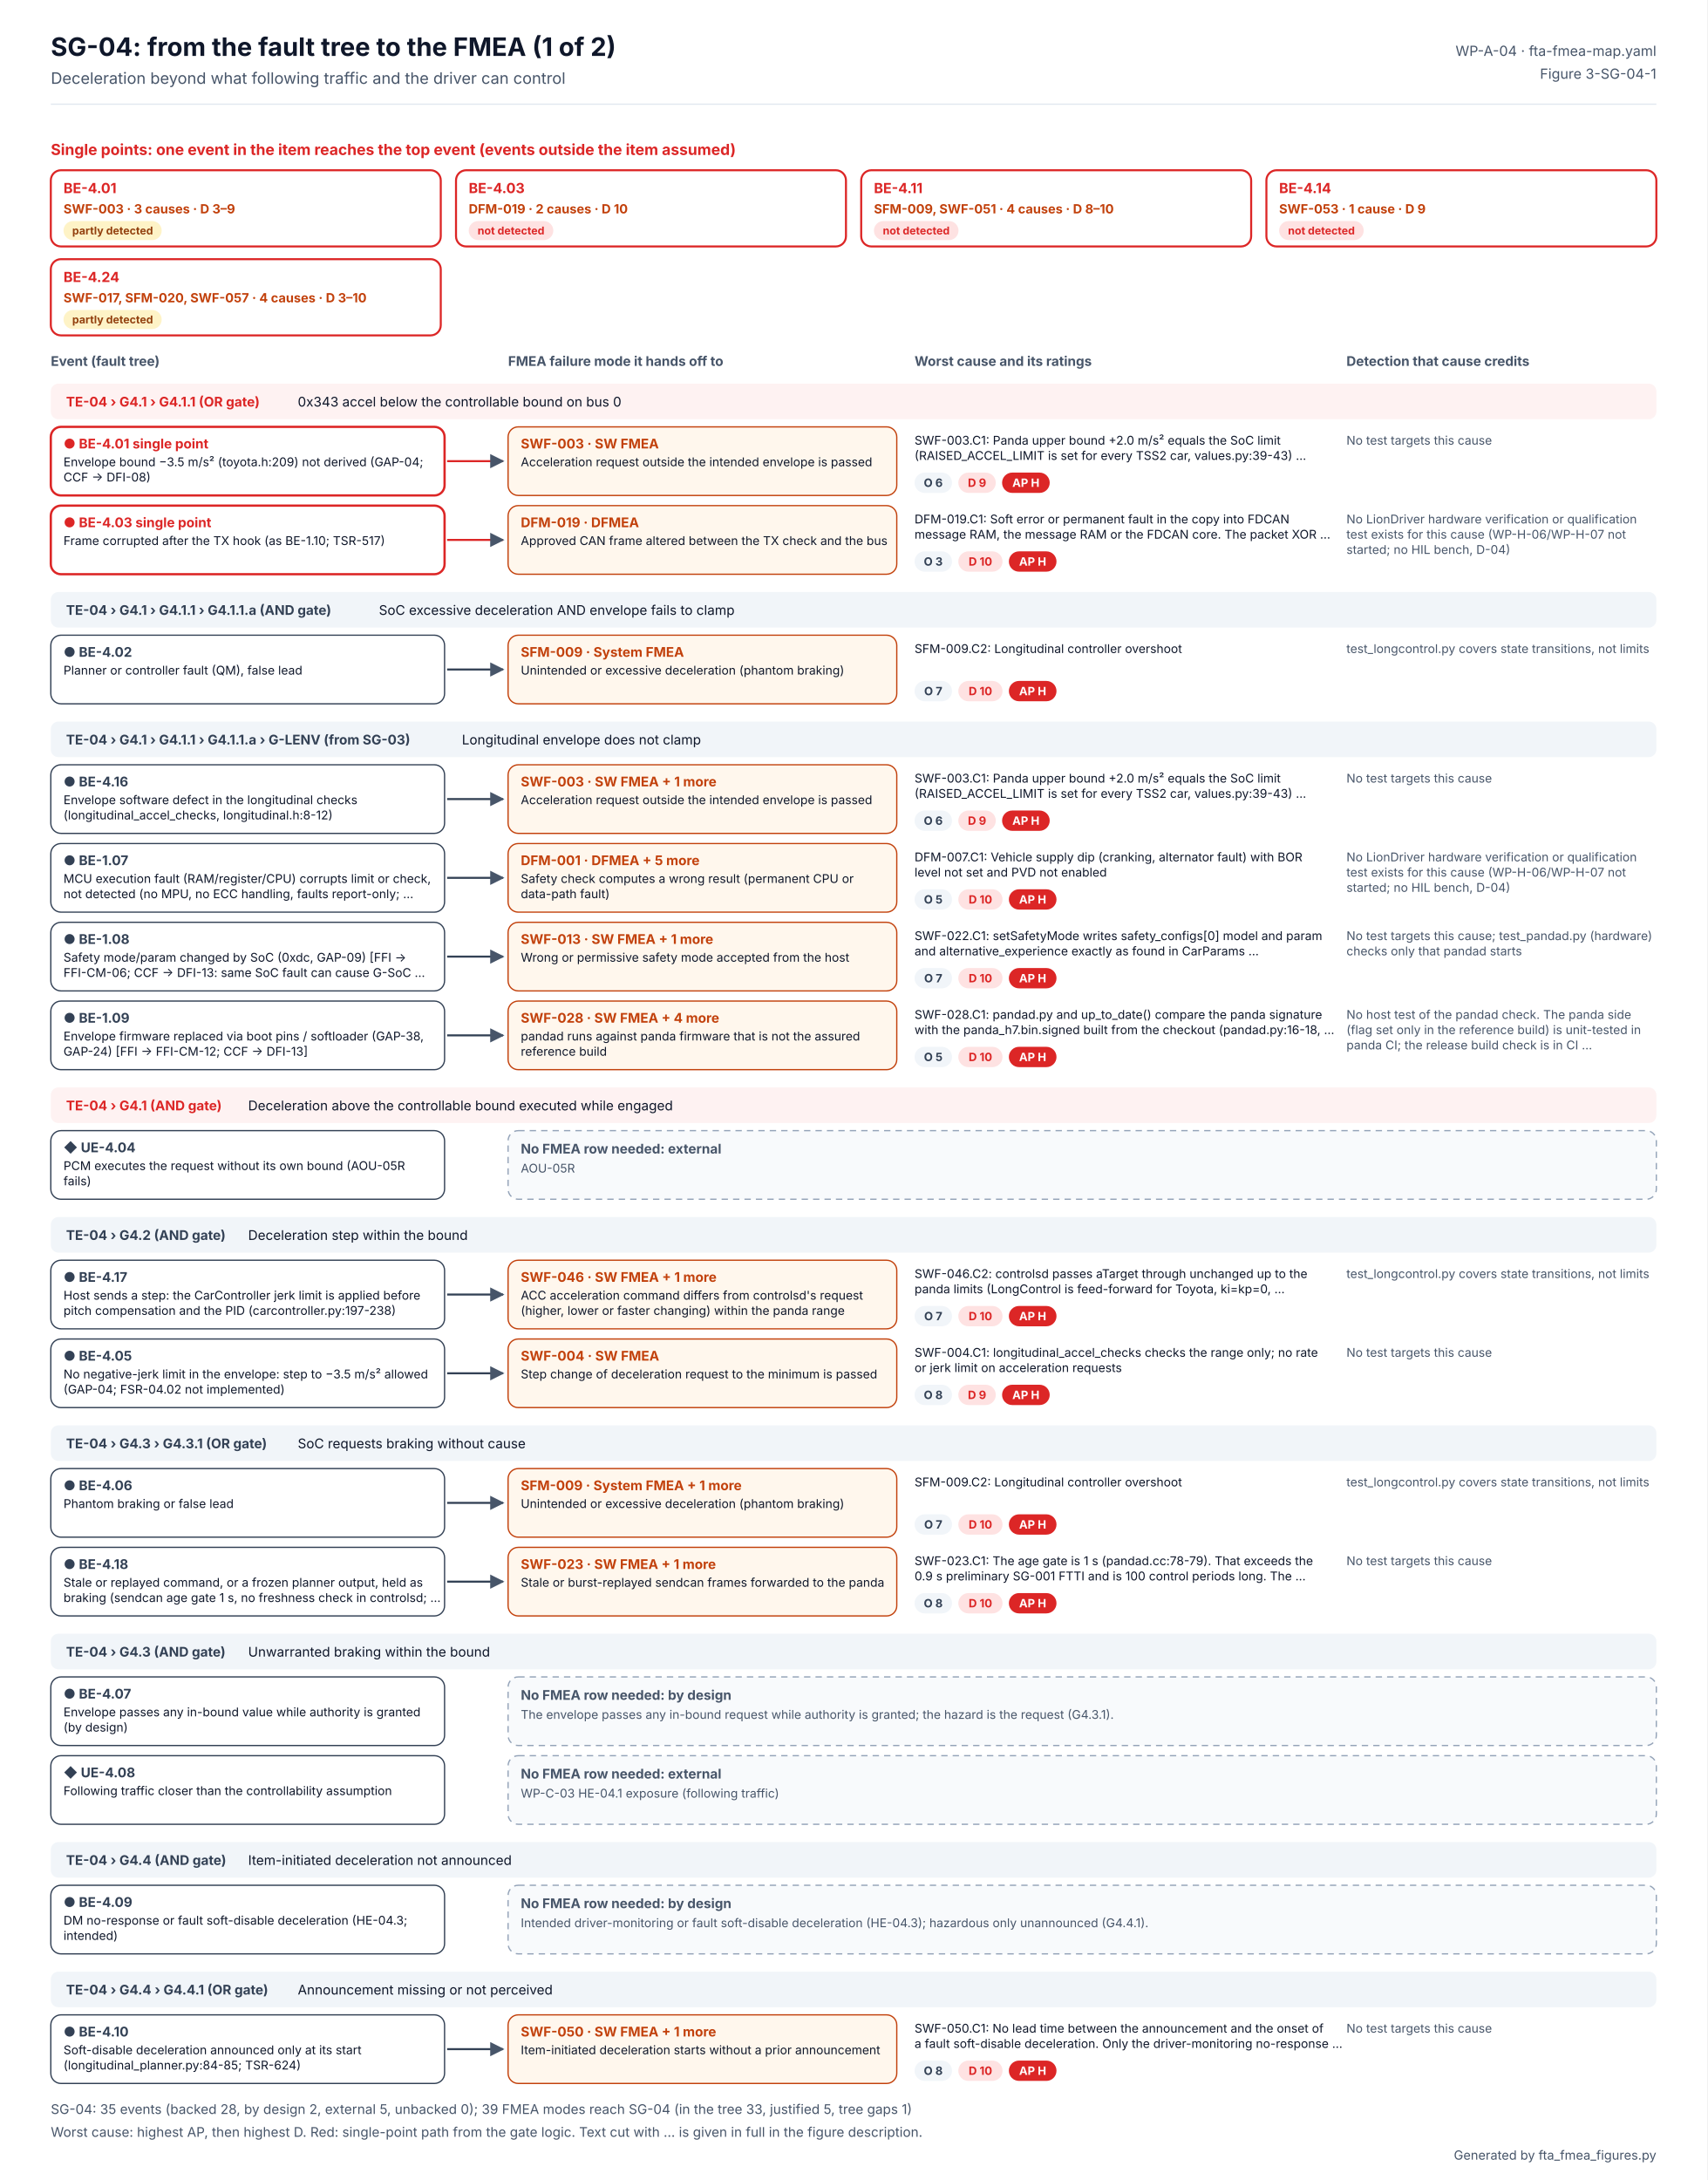
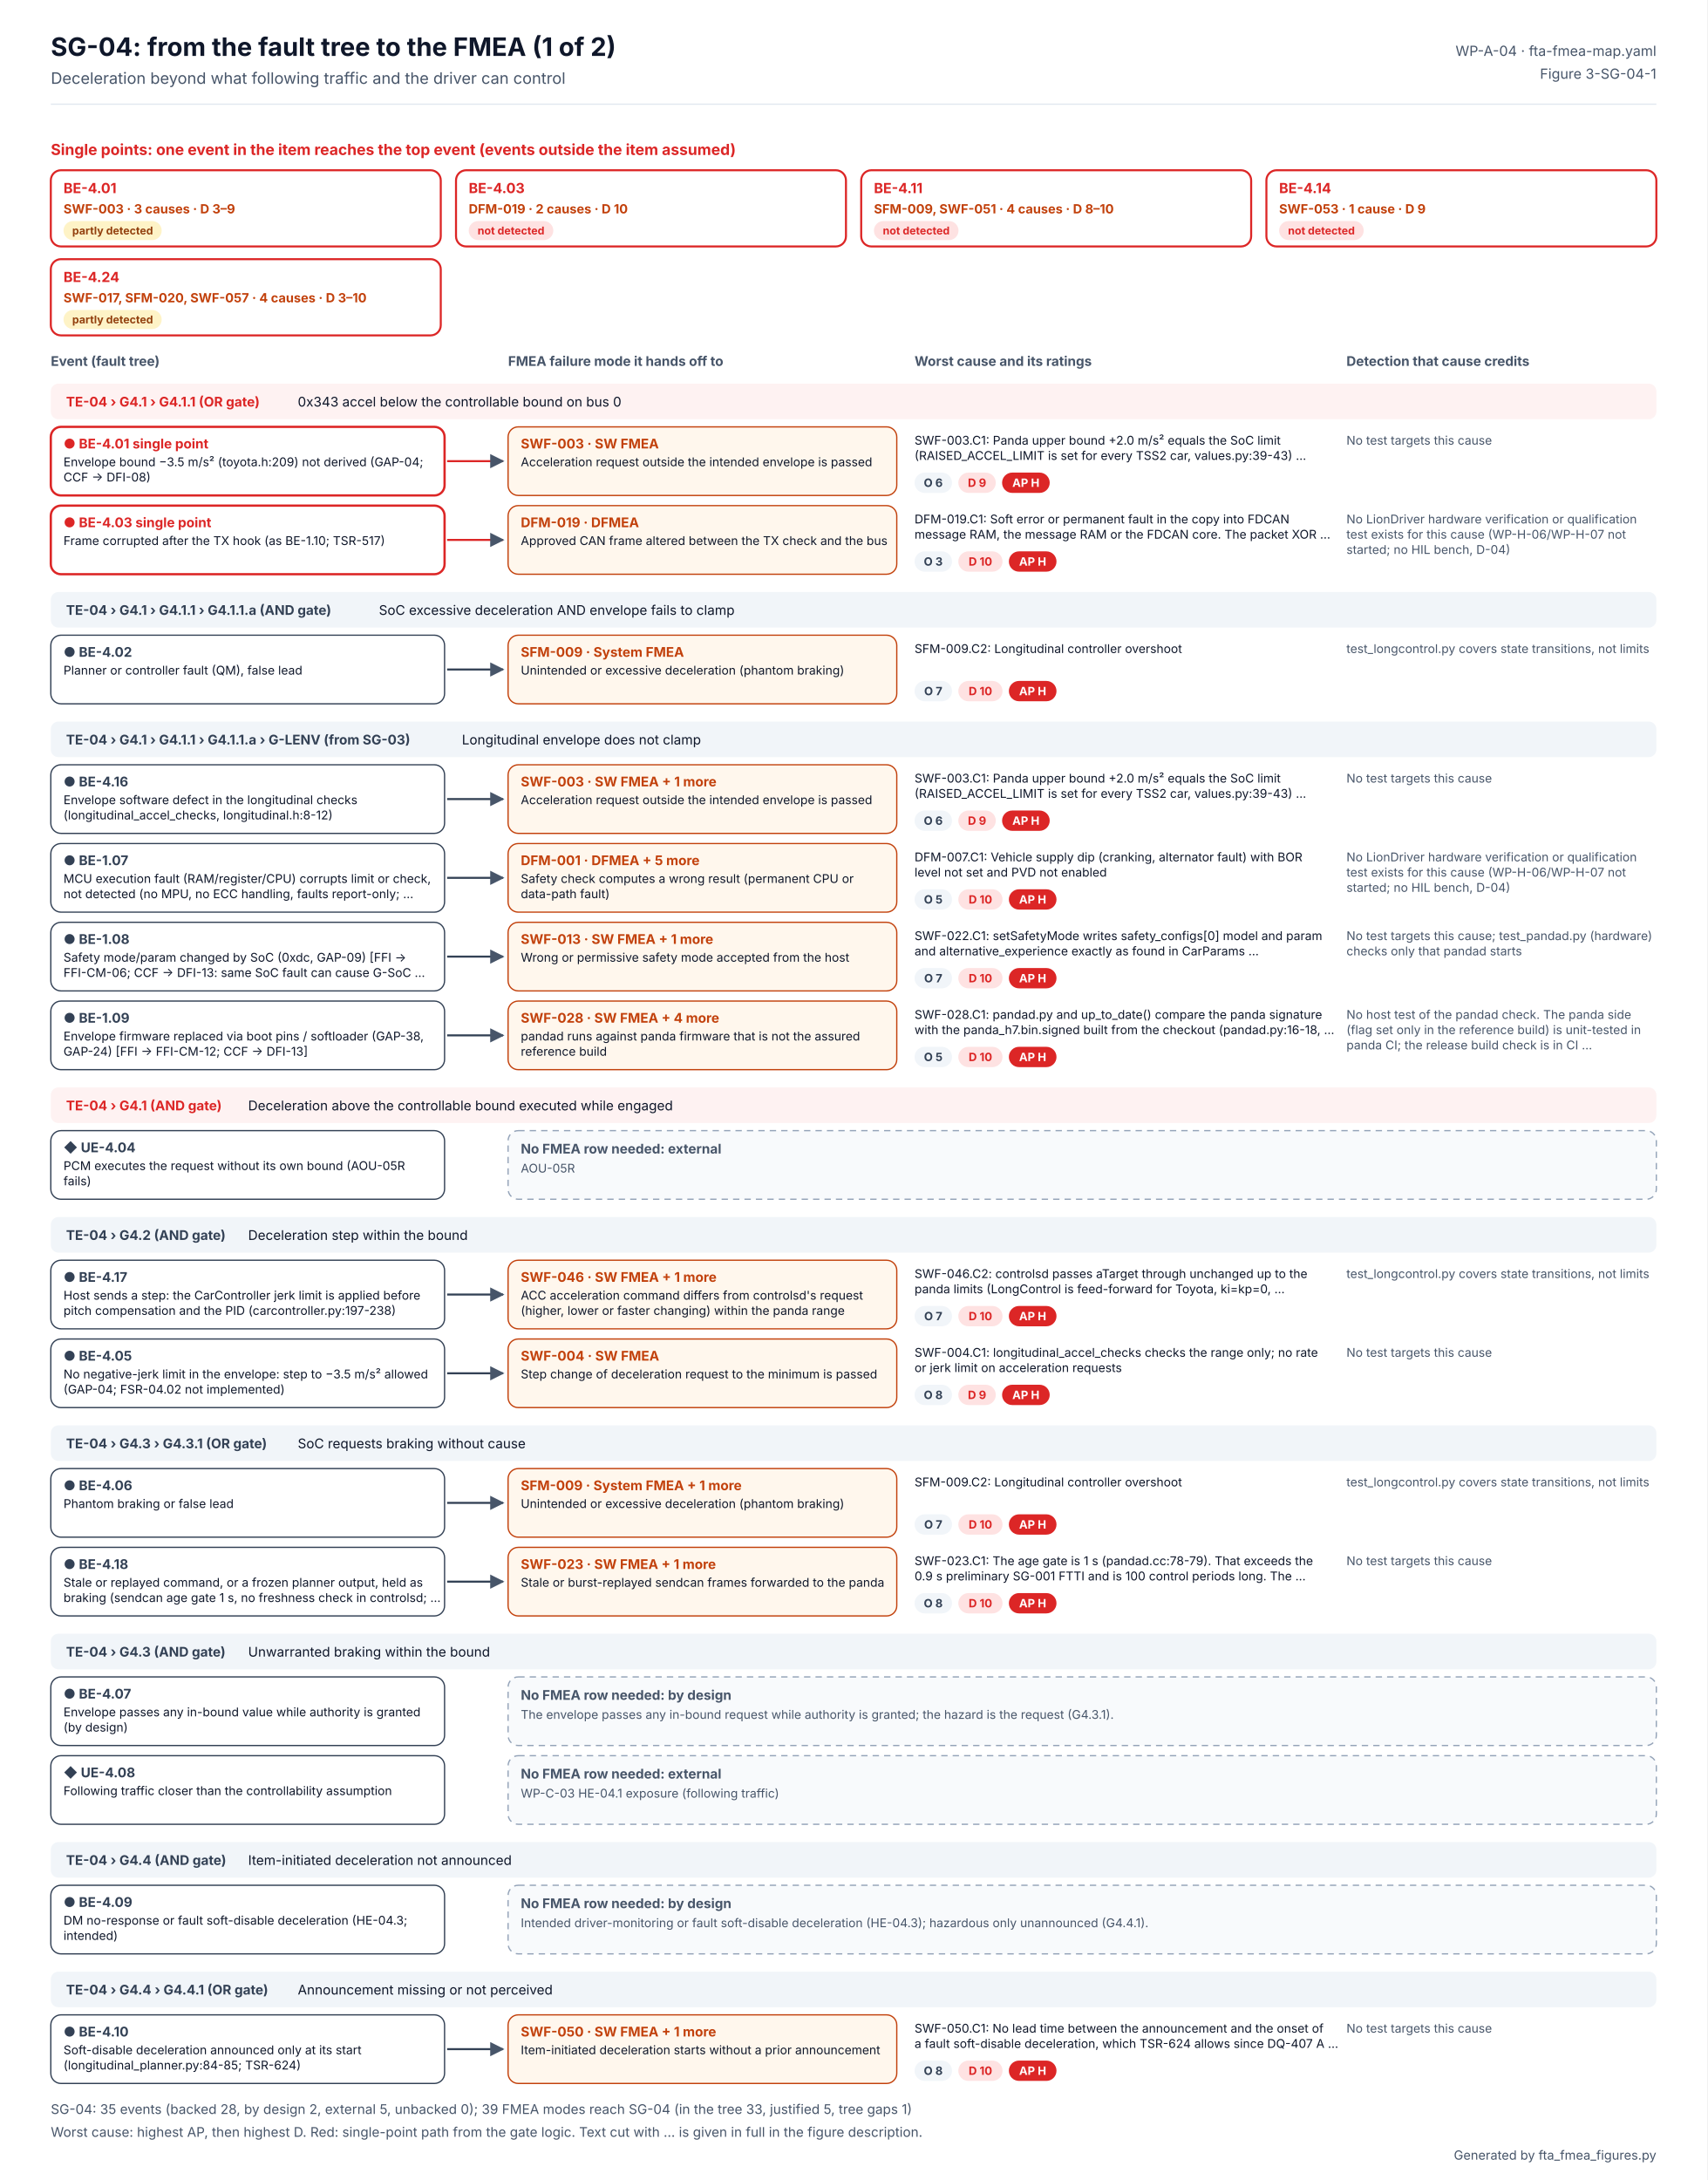
<svg xmlns="http://www.w3.org/2000/svg" width="1344" height="1716" viewBox="0 0 1344 1716" font-family="Inter, 'Segoe UI', Helvetica, Arial, sans-serif" role="img" aria-labelledby="t d">
  <defs>
    <marker id="ab" viewBox="0 0 10 10" refX="9" refY="5" markerWidth="7" markerHeight="7" orient="auto">
      <path d="M0 0L10 5L0 10z" fill="#2563EB" />
    </marker>
    <marker id="ao" viewBox="0 0 10 10" refX="9" refY="5" markerWidth="7" markerHeight="7" orient="auto">
      <path d="M0 0L10 5L0 10z" fill="#C2410C" />
    </marker>
    <marker id="ag" viewBox="0 0 10 10" refX="9" refY="5" markerWidth="7" markerHeight="7" orient="auto">
      <path d="M0 0L10 5L0 10z" fill="#475569" />
    </marker>
  </defs>
  <rect width="1344" height="1716" fill="#FFFFFF" />
  <text x="40" y="44" font-size="20" fill="#0F172A" font-weight="700">SG-04: from the fault tree to the FMEA (1 of 2)</text>
  <text x="40" y="66" font-size="12.5" fill="#475569">Deceleration beyond what following traffic and the driver can control</text>
  <text x="1304" y="44" font-size="11" fill="#475569" text-anchor="end">WP-A-04 · fta-fmea-map.yaml</text>
  <text x="1304" y="62" font-size="11" fill="#475569" text-anchor="end">Figure 3-SG-04-1</text>
  <line x1="40" y1="82" x2="1304" y2="82" stroke="#E2E8F0" />
  <text x="40" y="122" font-size="12" fill="#DC2626" font-weight="700">Single points: one event in the item reaches the top event (events outside the item assumed)</text>
  <rect x="40" y="134" width="307" height="60" rx="8" fill="#FFFFFF" stroke="#DC2626" stroke-width="1.6" />
  <text x="50" y="152" font-size="11" fill="#DC2626" font-weight="700">BE-4.01</text>
  <text x="50" y="168" font-size="10" fill="#C2410C" font-weight="700">SWF-003 · 3 causes · D 3–9</text>
  <rect x="50" y="174" width="77.3" height="15" rx="7.5" fill="#FEF3C7" />
  <text x="88.67" y="184.56" font-size="8.5" fill="#92400E" font-weight="700" text-anchor="middle">partly detected</text>
  <rect x="359" y="134" width="307" height="60" rx="8" fill="#FFFFFF" stroke="#DC2626" stroke-width="1.6" />
  <text x="369" y="152" font-size="11" fill="#DC2626" font-weight="700">BE-4.03</text>
  <text x="369" y="168" font-size="10" fill="#C2410C" font-weight="700">DFM-019 · 2 causes · D 10</text>
  <rect x="369" y="174" width="66.6" height="15" rx="7.5" fill="#FEE2E2" />
  <text x="402.309" y="184.56" font-size="8.5" fill="#DC2626" font-weight="700" text-anchor="middle">not detected</text>
  <rect x="678" y="134" width="307" height="60" rx="8" fill="#FFFFFF" stroke="#DC2626" stroke-width="1.6" />
  <text x="688" y="152" font-size="11" fill="#DC2626" font-weight="700">BE-4.11</text>
  <text x="688" y="168" font-size="10" fill="#C2410C" font-weight="700">SFM-009, SWF-051 · 4 causes · D 8–10</text>
  <rect x="688" y="174" width="66.6" height="15" rx="7.5" fill="#FEE2E2" />
  <text x="721.309" y="184.56" font-size="8.5" fill="#DC2626" font-weight="700" text-anchor="middle">not detected</text>
  <rect x="997" y="134" width="307" height="60" rx="8" fill="#FFFFFF" stroke="#DC2626" stroke-width="1.6" />
  <text x="1007" y="152" font-size="11" fill="#DC2626" font-weight="700">BE-4.14</text>
  <text x="1007" y="168" font-size="10" fill="#C2410C" font-weight="700">SWF-053 · 1 cause · D 9</text>
  <rect x="1007" y="174" width="66.6" height="15" rx="7.5" fill="#FEE2E2" />
  <text x="1040.31" y="184.56" font-size="8.5" fill="#DC2626" font-weight="700" text-anchor="middle">not detected</text>
  <rect x="40" y="204" width="307" height="60" rx="8" fill="#FFFFFF" stroke="#DC2626" stroke-width="1.6" />
  <text x="50" y="222" font-size="11" fill="#DC2626" font-weight="700">BE-4.24</text>
  <text x="50" y="238" font-size="10" fill="#C2410C" font-weight="700">SWF-017, SFM-020, SWF-057 · 4 causes · D 3–10</text>
  <rect x="50" y="244" width="77.3" height="15" rx="7.5" fill="#FEF3C7" />
  <text x="88.67" y="254.56" font-size="8.5" fill="#92400E" font-weight="700" text-anchor="middle">partly detected</text>
  <text x="40" y="288" font-size="10.5" fill="#475569" font-weight="700">Event (fault tree)</text>
  <text x="400" y="288" font-size="10.5" fill="#475569" font-weight="700">FMEA failure mode it hands off to</text>
  <text x="720" y="288" font-size="10.5" fill="#475569" font-weight="700">Worst cause and its ratings</text>
  <text x="1060" y="288" font-size="10.5" fill="#475569" font-weight="700">Detection that cause credits</text>
  <rect x="40" y="302" width="1264" height="28" rx="6" fill="#FEF2F2" />
  <text x="52" y="320" font-size="10.5" fill="#DC2626" font-weight="700">TE-04 › G4.1 › G4.1.1 (OR gate)</text>
  <text x="234.4" y="320" font-size="10.5" fill="#0F172A">0x343 accel below the controllable bound on bus 0</text>
  <rect x="40" y="336" width="310" height="54" rx="8" fill="#FFFFFF" stroke="#DC2626" stroke-width="1.8" />
  <text x="50" y="353" font-size="10.5" fill="#DC2626" font-weight="700">● BE-4.01  single point</text>
  <text x="50" y="367" font-size="9.5" fill="#0F172A">Envelope bound −3.5 m/s² (toyota.h:209) not derived (GAP-04;</text>
  <text x="50" y="379" font-size="9.5" fill="#0F172A">CCF → DFI-08)</text>
  <g>
    <animate attributeName="opacity" values="0.2;0.2;1;1" keyTimes="0;0.08;0.14;1" dur="6s" repeatCount="indefinite" />
    <path d="M352 363 H396" stroke="#DC2626" stroke-width="1.6" marker-end="url(#ag)" />
    <rect x="400" y="336" width="306" height="54" rx="8" fill="#FFF7ED" stroke="#C2410C" />
    <text x="410" y="353" font-size="10.5" fill="#C2410C" font-weight="700">SWF-003 · SW FMEA</text>
    <text x="410" y="367" font-size="9.5" fill="#0F172A">Acceleration request outside the intended envelope is passed</text>
    <text x="720" y="350" font-size="9.5" fill="#0F172A">SWF-003.C1: Panda upper bound +2.0 m/s² equals the SoC limit</text>
    <text x="720" y="362" font-size="9.5" fill="#0F172A">(RAISED_ACCEL_LIMIT is set for every TSS2 car, values.py:39-43) …</text>
    <rect x="720" y="372" width="29.5" height="16" rx="8" fill="#F1F5F9" />
    <text x="734.727" y="383.24" font-size="9" fill="#334155" font-weight="700" text-anchor="middle">O 6</text>
    <rect x="754.455" y="372" width="29.5" height="16" rx="8" fill="#FEE2E2" />
    <text x="769.182" y="383.24" font-size="9" fill="#DC2626" font-weight="700" text-anchor="middle">D 9</text>
    <rect x="788.91" y="372" width="37.5" height="16" rx="8" fill="#DC2626" />
    <text x="807.644" y="383.24" font-size="9" fill="#FFFFFF" font-weight="700" text-anchor="middle">AP H</text>
    <text x="1060" y="350" font-size="9.5" fill="#475569">No test targets this cause</text>
  </g>
  <rect x="40" y="398" width="310" height="54" rx="8" fill="#FFFFFF" stroke="#DC2626" stroke-width="1.8" />
  <text x="50" y="415" font-size="10.5" fill="#DC2626" font-weight="700">● BE-4.03  single point</text>
  <text x="50" y="429" font-size="9.5" fill="#0F172A">Frame corrupted after the TX hook (as BE-1.10; TSR-517)</text>
  <g>
    <animate attributeName="opacity" values="0.2;0.2;1;1" keyTimes="0;0.20;0.26;1" dur="6s" repeatCount="indefinite" />
    <path d="M352 425 H396" stroke="#DC2626" stroke-width="1.6" marker-end="url(#ag)" />
    <rect x="400" y="398" width="306" height="54" rx="8" fill="#FFF7ED" stroke="#C2410C" />
    <text x="410" y="415" font-size="10.5" fill="#C2410C" font-weight="700">DFM-019 · DFMEA</text>
    <text x="410" y="429" font-size="9.5" fill="#0F172A">Approved CAN frame altered between the TX check and the bus</text>
    <text x="720" y="412" font-size="9.5" fill="#0F172A">DFM-019.C1: Soft error or permanent fault in the copy into FDCAN</text>
    <text x="720" y="424" font-size="9.5" fill="#0F172A">message RAM, the message RAM or the FDCAN core. The packet XOR …</text>
    <rect x="720" y="434" width="29.5" height="16" rx="8" fill="#F1F5F9" />
    <text x="734.727" y="445.24" font-size="9" fill="#334155" font-weight="700" text-anchor="middle">O 3</text>
    <rect x="754.455" y="434" width="34.8" height="16" rx="8" fill="#FEE2E2" />
    <text x="771.853" y="445.24" font-size="9" fill="#DC2626" font-weight="700" text-anchor="middle">D 10</text>
    <rect x="794.252" y="434" width="37.5" height="16" rx="8" fill="#DC2626" />
    <text x="812.986" y="445.24" font-size="9" fill="#FFFFFF" font-weight="700" text-anchor="middle">AP H</text>
    <text x="1060" y="412" font-size="9.5" fill="#475569">No LionDriver hardware verification or qualification</text>
    <text x="1060" y="424" font-size="9.5" fill="#475569">test exists for this cause (WP-H-06/WP-H-07 not</text>
    <text x="1060" y="436" font-size="9.5" fill="#475569">started; no HIL bench, D-04)</text>
  </g>
  <rect x="40" y="466" width="1264" height="28" rx="6" fill="#F1F5F9" />
  <text x="52" y="484" font-size="10.5" fill="#334155" font-weight="700">TE-04 › G4.1 › G4.1.1 › G4.1.1.a (AND gate)</text>
  <text x="298.286" y="484" font-size="10.5" fill="#0F172A">SoC excessive deceleration AND envelope fails to clamp</text>
  <rect x="40" y="500" width="310" height="54" rx="8" fill="#FFFFFF" stroke="#334155" stroke-width="1" />
  <text x="50" y="517" font-size="10.5" fill="#334155" font-weight="700">● BE-4.02</text>
  <text x="50" y="531" font-size="9.5" fill="#0F172A">Planner or controller fault (QM), false lead</text>
  <g>
    <animate attributeName="opacity" values="0.2;0.2;1;1" keyTimes="0;0.32;0.38;1" dur="6s" repeatCount="indefinite" />
    <path d="M352 527 H396" stroke="#334155" stroke-width="1.6" marker-end="url(#ag)" />
    <rect x="400" y="500" width="306" height="54" rx="8" fill="#FFF7ED" stroke="#C2410C" />
    <text x="410" y="517" font-size="10.5" fill="#C2410C" font-weight="700">SFM-009 · System FMEA</text>
    <text x="410" y="531" font-size="9.5" fill="#0F172A">Unintended or excessive deceleration (phantom braking)</text>
    <text x="720" y="514" font-size="9.5" fill="#0F172A">SFM-009.C2: Longitudinal controller overshoot</text>
    <rect x="720" y="536" width="29.5" height="16" rx="8" fill="#F1F5F9" />
    <text x="734.727" y="547.24" font-size="9" fill="#334155" font-weight="700" text-anchor="middle">O 7</text>
    <rect x="754.455" y="536" width="34.8" height="16" rx="8" fill="#FEE2E2" />
    <text x="771.853" y="547.24" font-size="9" fill="#DC2626" font-weight="700" text-anchor="middle">D 10</text>
    <rect x="794.252" y="536" width="37.5" height="16" rx="8" fill="#DC2626" />
    <text x="812.986" y="547.24" font-size="9" fill="#FFFFFF" font-weight="700" text-anchor="middle">AP H</text>
    <text x="1060" y="514" font-size="9.5" fill="#475569">test_longcontrol.py covers state transitions, not limits</text>
  </g>
  <rect x="40" y="568" width="1264" height="28" rx="6" fill="#F1F5F9" />
  <text x="52" y="586" font-size="10.5" fill="#334155" font-weight="700">TE-04 › G4.1 › G4.1.1 › G4.1.1.a › G-LENV (from SG-03)</text>
  <text x="363.62" y="586" font-size="10.5" fill="#0F172A">Longitudinal envelope does not clamp</text>
  <rect x="40" y="602" width="310" height="54" rx="8" fill="#FFFFFF" stroke="#334155" stroke-width="1" />
  <text x="50" y="619" font-size="10.5" fill="#334155" font-weight="700">● BE-4.16</text>
  <text x="50" y="633" font-size="9.5" fill="#0F172A">Envelope software defect in the longitudinal checks</text>
  <text x="50" y="645" font-size="9.5" fill="#0F172A">(longitudinal_accel_checks, longitudinal.h:8-12)</text>
  <g>
    <animate attributeName="opacity" values="0.2;0.2;1;1" keyTimes="0;0.44;0.50;1" dur="6s" repeatCount="indefinite" />
    <path d="M352 629 H396" stroke="#334155" stroke-width="1.6" marker-end="url(#ag)" />
    <rect x="400" y="602" width="306" height="54" rx="8" fill="#FFF7ED" stroke="#C2410C" />
    <text x="410" y="619" font-size="10.5" fill="#C2410C" font-weight="700">SWF-003 · SW FMEA  + 1 more</text>
    <text x="410" y="633" font-size="9.5" fill="#0F172A">Acceleration request outside the intended envelope is passed</text>
    <text x="720" y="616" font-size="9.5" fill="#0F172A">SWF-003.C1: Panda upper bound +2.0 m/s² equals the SoC limit</text>
    <text x="720" y="628" font-size="9.5" fill="#0F172A">(RAISED_ACCEL_LIMIT is set for every TSS2 car, values.py:39-43) …</text>
    <rect x="720" y="638" width="29.5" height="16" rx="8" fill="#F1F5F9" />
    <text x="734.727" y="649.24" font-size="9" fill="#334155" font-weight="700" text-anchor="middle">O 6</text>
    <rect x="754.455" y="638" width="29.5" height="16" rx="8" fill="#FEE2E2" />
    <text x="769.182" y="649.24" font-size="9" fill="#DC2626" font-weight="700" text-anchor="middle">D 9</text>
    <rect x="788.91" y="638" width="37.5" height="16" rx="8" fill="#DC2626" />
    <text x="807.644" y="649.24" font-size="9" fill="#FFFFFF" font-weight="700" text-anchor="middle">AP H</text>
    <text x="1060" y="616" font-size="9.5" fill="#475569">No test targets this cause</text>
  </g>
  <rect x="40" y="664" width="310" height="54" rx="8" fill="#FFFFFF" stroke="#334155" stroke-width="1" />
  <text x="50" y="681" font-size="10.5" fill="#334155" font-weight="700">● BE-1.07</text>
  <text x="50" y="695" font-size="9.5" fill="#0F172A">MCU execution fault (RAM/register/CPU) corrupts limit or check,</text>
  <text x="50" y="707" font-size="9.5" fill="#0F172A">not detected (no MPU, no ECC handling, faults report-only; …</text>
  <g>
    <animate attributeName="opacity" values="0.2;0.2;1;1" keyTimes="0;0.56;0.62;1" dur="6s" repeatCount="indefinite" />
    <path d="M352 691 H396" stroke="#334155" stroke-width="1.6" marker-end="url(#ag)" />
    <rect x="400" y="664" width="306" height="54" rx="8" fill="#FFF7ED" stroke="#C2410C" />
    <text x="410" y="681" font-size="10.5" fill="#C2410C" font-weight="700">DFM-001 · DFMEA  + 5 more</text>
    <text x="410" y="695" font-size="9.5" fill="#0F172A">Safety check computes a wrong result (permanent CPU or</text>
    <text x="410" y="707" font-size="9.5" fill="#0F172A">data-path fault)</text>
    <text x="720" y="678" font-size="9.5" fill="#0F172A">DFM-007.C1: Vehicle supply dip (cranking, alternator fault) with BOR</text>
    <text x="720" y="690" font-size="9.5" fill="#0F172A">level not set and PVD not enabled</text>
    <rect x="720" y="700" width="29.5" height="16" rx="8" fill="#F1F5F9" />
    <text x="734.727" y="711.24" font-size="9" fill="#334155" font-weight="700" text-anchor="middle">O 5</text>
    <rect x="754.455" y="700" width="34.8" height="16" rx="8" fill="#FEE2E2" />
    <text x="771.853" y="711.24" font-size="9" fill="#DC2626" font-weight="700" text-anchor="middle">D 10</text>
    <rect x="794.252" y="700" width="37.5" height="16" rx="8" fill="#DC2626" />
    <text x="812.986" y="711.24" font-size="9" fill="#FFFFFF" font-weight="700" text-anchor="middle">AP H</text>
    <text x="1060" y="678" font-size="9.5" fill="#475569">No LionDriver hardware verification or qualification</text>
    <text x="1060" y="690" font-size="9.5" fill="#475569">test exists for this cause (WP-H-06/WP-H-07 not</text>
    <text x="1060" y="702" font-size="9.5" fill="#475569">started; no HIL bench, D-04)</text>
  </g>
  <rect x="40" y="726" width="310" height="54" rx="8" fill="#FFFFFF" stroke="#334155" stroke-width="1" />
  <text x="50" y="743" font-size="10.5" fill="#334155" font-weight="700">● BE-1.08</text>
  <text x="50" y="757" font-size="9.5" fill="#0F172A">Safety mode/param changed by SoC (0xdc, GAP-09) [FFI →</text>
  <text x="50" y="769" font-size="9.5" fill="#0F172A">FFI-CM-06; CCF → DFI-13: same SoC fault can cause G-SoC …</text>
  <g>
    <animate attributeName="opacity" values="0.2;0.2;1;1" keyTimes="0;0.68;0.74;1" dur="6s" repeatCount="indefinite" />
    <path d="M352 753 H396" stroke="#334155" stroke-width="1.6" marker-end="url(#ag)" />
    <rect x="400" y="726" width="306" height="54" rx="8" fill="#FFF7ED" stroke="#C2410C" />
    <text x="410" y="743" font-size="10.5" fill="#C2410C" font-weight="700">SWF-013 · SW FMEA  + 1 more</text>
    <text x="410" y="757" font-size="9.5" fill="#0F172A">Wrong or permissive safety mode accepted from the host</text>
    <text x="720" y="740" font-size="9.5" fill="#0F172A">SWF-022.C1: setSafetyMode writes safety_configs[0] model and param</text>
    <text x="720" y="752" font-size="9.5" fill="#0F172A">and alternative_experience exactly as found in CarParams …</text>
    <rect x="720" y="762" width="29.5" height="16" rx="8" fill="#F1F5F9" />
    <text x="734.727" y="773.24" font-size="9" fill="#334155" font-weight="700" text-anchor="middle">O 7</text>
    <rect x="754.455" y="762" width="34.8" height="16" rx="8" fill="#FEE2E2" />
    <text x="771.853" y="773.24" font-size="9" fill="#DC2626" font-weight="700" text-anchor="middle">D 10</text>
    <rect x="794.252" y="762" width="37.5" height="16" rx="8" fill="#DC2626" />
    <text x="812.986" y="773.24" font-size="9" fill="#FFFFFF" font-weight="700" text-anchor="middle">AP H</text>
    <text x="1060" y="740" font-size="9.5" fill="#475569">No test targets this cause; test_pandad.py (hardware)</text>
    <text x="1060" y="752" font-size="9.5" fill="#475569">checks only that pandad starts</text>
  </g>
  <rect x="40" y="788" width="310" height="54" rx="8" fill="#FFFFFF" stroke="#334155" stroke-width="1" />
  <text x="50" y="805" font-size="10.5" fill="#334155" font-weight="700">● BE-1.09</text>
  <text x="50" y="819" font-size="9.5" fill="#0F172A">Envelope firmware replaced via boot pins / softloader (GAP-38,</text>
  <text x="50" y="831" font-size="9.5" fill="#0F172A">GAP-24) [FFI → FFI-CM-12; CCF → DFI-13]</text>
  <g>
    <animate attributeName="opacity" values="0.2;0.2;1;1" keyTimes="0;0.08;0.14;1" dur="6s" repeatCount="indefinite" />
    <path d="M352 815 H396" stroke="#334155" stroke-width="1.6" marker-end="url(#ag)" />
    <rect x="400" y="788" width="306" height="54" rx="8" fill="#FFF7ED" stroke="#C2410C" />
    <text x="410" y="805" font-size="10.5" fill="#C2410C" font-weight="700">SWF-028 · SW FMEA  + 4 more</text>
    <text x="410" y="819" font-size="9.5" fill="#0F172A">pandad runs against panda firmware that is not the assured</text>
    <text x="410" y="831" font-size="9.5" fill="#0F172A">reference build</text>
    <text x="720" y="802" font-size="9.5" fill="#0F172A">SWF-028.C1: pandad.py and up_to_date() compare the panda signature</text>
    <text x="720" y="814" font-size="9.5" fill="#0F172A">with the panda_h7.bin.signed built from the checkout (pandad.py:16-18, …</text>
    <rect x="720" y="824" width="29.5" height="16" rx="8" fill="#F1F5F9" />
    <text x="734.727" y="835.24" font-size="9" fill="#334155" font-weight="700" text-anchor="middle">O 5</text>
    <rect x="754.455" y="824" width="34.8" height="16" rx="8" fill="#FEE2E2" />
    <text x="771.853" y="835.24" font-size="9" fill="#DC2626" font-weight="700" text-anchor="middle">D 10</text>
    <rect x="794.252" y="824" width="37.5" height="16" rx="8" fill="#DC2626" />
    <text x="812.986" y="835.24" font-size="9" fill="#FFFFFF" font-weight="700" text-anchor="middle">AP H</text>
    <text x="1060" y="802" font-size="9.5" fill="#475569">No host test of the pandad check. The panda side</text>
    <text x="1060" y="814" font-size="9.5" fill="#475569">(flag set only in the reference build) is unit-tested in</text>
    <text x="1060" y="826" font-size="9.5" fill="#475569">panda CI; the release build check is in CI …</text>
  </g>
  <rect x="40" y="856" width="1264" height="28" rx="6" fill="#FEF2F2" />
  <text x="52" y="874" font-size="10.5" fill="#DC2626" font-weight="700">TE-04 › G4.1 (AND gate)</text>
  <text x="195.334" y="874" font-size="10.5" fill="#0F172A">Deceleration above the controllable bound executed while engaged</text>
  <rect x="40" y="890" width="310" height="54" rx="8" fill="#FFFFFF" stroke="#334155" stroke-width="1" />
  <text x="50" y="907" font-size="10.5" fill="#334155" font-weight="700">◆ UE-4.04</text>
  <text x="50" y="921" font-size="9.5" fill="#0F172A">PCM executes the request without its own bound (AOU-05R</text>
  <text x="50" y="933" font-size="9.5" fill="#0F172A">fails)</text>
  <g>
    <animate attributeName="opacity" values="0.2;0.2;1;1" keyTimes="0;0.20;0.26;1" dur="6s" repeatCount="indefinite" />
    <rect x="400" y="890" width="904" height="54" rx="8" fill="#F8FAFC" stroke="#94A3B8" stroke-dasharray="5 4" />
    <text x="410" y="908" font-size="10.5" fill="#475569" font-weight="700">No FMEA row needed: external</text>
    <text x="410" y="923" font-size="9.5" fill="#475569">AOU-05R</text>
  </g>
  <rect x="40" y="958" width="1264" height="28" rx="6" fill="#F1F5F9" />
  <text x="52" y="976" font-size="10.5" fill="#334155" font-weight="700">TE-04 › G4.2 (AND gate)</text>
  <text x="195.334" y="976" font-size="10.5" fill="#0F172A">Deceleration step within the bound</text>
  <rect x="40" y="992" width="310" height="54" rx="8" fill="#FFFFFF" stroke="#334155" stroke-width="1" />
  <text x="50" y="1009" font-size="10.5" fill="#334155" font-weight="700">● BE-4.17</text>
  <text x="50" y="1023" font-size="9.5" fill="#0F172A">Host sends a step: the CarController jerk limit is applied before</text>
  <text x="50" y="1035" font-size="9.5" fill="#0F172A">pitch compensation and the PID (carcontroller.py:197-238)</text>
  <g>
    <animate attributeName="opacity" values="0.2;0.2;1;1" keyTimes="0;0.32;0.38;1" dur="6s" repeatCount="indefinite" />
    <path d="M352 1019 H396" stroke="#334155" stroke-width="1.6" marker-end="url(#ag)" />
    <rect x="400" y="992" width="306" height="54" rx="8" fill="#FFF7ED" stroke="#C2410C" />
    <text x="410" y="1009" font-size="10.5" fill="#C2410C" font-weight="700">SWF-046 · SW FMEA  + 1 more</text>
    <text x="410" y="1023" font-size="9.5" fill="#0F172A">ACC acceleration command differs from controlsd's request</text>
    <text x="410" y="1035" font-size="9.5" fill="#0F172A">(higher, lower or faster changing) within the panda range</text>
    <text x="720" y="1006" font-size="9.5" fill="#0F172A">SWF-046.C2: controlsd passes aTarget through unchanged up to the</text>
    <text x="720" y="1018" font-size="9.5" fill="#0F172A">panda limits (LongControl is feed-forward for Toyota, ki=kp=0, …</text>
    <rect x="720" y="1028" width="29.5" height="16" rx="8" fill="#F1F5F9" />
    <text x="734.727" y="1039.24" font-size="9" fill="#334155" font-weight="700" text-anchor="middle">O 7</text>
    <rect x="754.455" y="1028" width="34.8" height="16" rx="8" fill="#FEE2E2" />
    <text x="771.853" y="1039.24" font-size="9" fill="#DC2626" font-weight="700" text-anchor="middle">D 10</text>
    <rect x="794.252" y="1028" width="37.5" height="16" rx="8" fill="#DC2626" />
    <text x="812.986" y="1039.24" font-size="9" fill="#FFFFFF" font-weight="700" text-anchor="middle">AP H</text>
    <text x="1060" y="1006" font-size="9.5" fill="#475569">test_longcontrol.py covers state transitions, not limits</text>
  </g>
  <rect x="40" y="1054" width="310" height="54" rx="8" fill="#FFFFFF" stroke="#334155" stroke-width="1" />
  <text x="50" y="1071" font-size="10.5" fill="#334155" font-weight="700">● BE-4.05</text>
  <text x="50" y="1085" font-size="9.5" fill="#0F172A">No negative-jerk limit in the envelope: step to −3.5 m/s² allowed</text>
  <text x="50" y="1097" font-size="9.5" fill="#0F172A">(GAP-04; FSR-04.02 not implemented)</text>
  <g>
    <animate attributeName="opacity" values="0.2;0.2;1;1" keyTimes="0;0.44;0.50;1" dur="6s" repeatCount="indefinite" />
    <path d="M352 1081 H396" stroke="#334155" stroke-width="1.6" marker-end="url(#ag)" />
    <rect x="400" y="1054" width="306" height="54" rx="8" fill="#FFF7ED" stroke="#C2410C" />
    <text x="410" y="1071" font-size="10.5" fill="#C2410C" font-weight="700">SWF-004 · SW FMEA</text>
    <text x="410" y="1085" font-size="9.5" fill="#0F172A">Step change of deceleration request to the minimum is passed</text>
    <text x="720" y="1068" font-size="9.5" fill="#0F172A">SWF-004.C1: longitudinal_accel_checks checks the range only; no rate</text>
    <text x="720" y="1080" font-size="9.5" fill="#0F172A">or jerk limit on acceleration requests</text>
    <rect x="720" y="1090" width="29.5" height="16" rx="8" fill="#F1F5F9" />
    <text x="734.727" y="1101.24" font-size="9" fill="#334155" font-weight="700" text-anchor="middle">O 8</text>
    <rect x="754.455" y="1090" width="29.5" height="16" rx="8" fill="#FEE2E2" />
    <text x="769.182" y="1101.24" font-size="9" fill="#DC2626" font-weight="700" text-anchor="middle">D 9</text>
    <rect x="788.91" y="1090" width="37.5" height="16" rx="8" fill="#DC2626" />
    <text x="807.644" y="1101.24" font-size="9" fill="#FFFFFF" font-weight="700" text-anchor="middle">AP H</text>
    <text x="1060" y="1068" font-size="9.5" fill="#475569">No test targets this cause</text>
  </g>
  <rect x="40" y="1122" width="1264" height="28" rx="6" fill="#F1F5F9" />
  <text x="52" y="1140" font-size="10.5" fill="#334155" font-weight="700">TE-04 › G4.3 › G4.3.1 (OR gate)</text>
  <text x="234.4" y="1140" font-size="10.5" fill="#0F172A">SoC requests braking without cause</text>
  <rect x="40" y="1156" width="310" height="54" rx="8" fill="#FFFFFF" stroke="#334155" stroke-width="1" />
  <text x="50" y="1173" font-size="10.5" fill="#334155" font-weight="700">● BE-4.06</text>
  <text x="50" y="1187" font-size="9.5" fill="#0F172A">Phantom braking or false lead</text>
  <g>
    <animate attributeName="opacity" values="0.2;0.2;1;1" keyTimes="0;0.56;0.62;1" dur="6s" repeatCount="indefinite" />
    <path d="M352 1183 H396" stroke="#334155" stroke-width="1.6" marker-end="url(#ag)" />
    <rect x="400" y="1156" width="306" height="54" rx="8" fill="#FFF7ED" stroke="#C2410C" />
    <text x="410" y="1173" font-size="10.5" fill="#C2410C" font-weight="700">SFM-009 · System FMEA  + 1 more</text>
    <text x="410" y="1187" font-size="9.5" fill="#0F172A">Unintended or excessive deceleration (phantom braking)</text>
    <text x="720" y="1170" font-size="9.5" fill="#0F172A">SFM-009.C2: Longitudinal controller overshoot</text>
    <rect x="720" y="1192" width="29.5" height="16" rx="8" fill="#F1F5F9" />
    <text x="734.727" y="1203.24" font-size="9" fill="#334155" font-weight="700" text-anchor="middle">O 7</text>
    <rect x="754.455" y="1192" width="34.8" height="16" rx="8" fill="#FEE2E2" />
    <text x="771.853" y="1203.24" font-size="9" fill="#DC2626" font-weight="700" text-anchor="middle">D 10</text>
    <rect x="794.252" y="1192" width="37.5" height="16" rx="8" fill="#DC2626" />
    <text x="812.986" y="1203.24" font-size="9" fill="#FFFFFF" font-weight="700" text-anchor="middle">AP H</text>
    <text x="1060" y="1170" font-size="9.5" fill="#475569">test_longcontrol.py covers state transitions, not limits</text>
  </g>
  <rect x="40" y="1218" width="310" height="54" rx="8" fill="#FFFFFF" stroke="#334155" stroke-width="1" />
  <text x="50" y="1235" font-size="10.5" fill="#334155" font-weight="700">● BE-4.18</text>
  <text x="50" y="1249" font-size="9.5" fill="#0F172A">Stale or replayed command, or a frozen planner output, held as</text>
  <text x="50" y="1261" font-size="9.5" fill="#0F172A">braking (sendcan age gate 1 s, no freshness check in controlsd; …</text>
  <g>
    <animate attributeName="opacity" values="0.2;0.2;1;1" keyTimes="0;0.68;0.74;1" dur="6s" repeatCount="indefinite" />
    <path d="M352 1245 H396" stroke="#334155" stroke-width="1.6" marker-end="url(#ag)" />
    <rect x="400" y="1218" width="306" height="54" rx="8" fill="#FFF7ED" stroke="#C2410C" />
    <text x="410" y="1235" font-size="10.5" fill="#C2410C" font-weight="700">SWF-023 · SW FMEA  + 1 more</text>
    <text x="410" y="1249" font-size="9.5" fill="#0F172A">Stale or burst-replayed sendcan frames forwarded to the panda</text>
    <text x="720" y="1232" font-size="9.5" fill="#0F172A">SWF-023.C1: The age gate is 1 s (pandad.cc:78-79). That exceeds the</text>
    <text x="720" y="1244" font-size="9.5" fill="#0F172A">0.9 s preliminary SG-001 FTTI and is 100 control periods long. The …</text>
    <rect x="720" y="1254" width="29.5" height="16" rx="8" fill="#F1F5F9" />
    <text x="734.727" y="1265.24" font-size="9" fill="#334155" font-weight="700" text-anchor="middle">O 8</text>
    <rect x="754.455" y="1254" width="34.8" height="16" rx="8" fill="#FEE2E2" />
    <text x="771.853" y="1265.24" font-size="9" fill="#DC2626" font-weight="700" text-anchor="middle">D 10</text>
    <rect x="794.252" y="1254" width="37.5" height="16" rx="8" fill="#DC2626" />
    <text x="812.986" y="1265.24" font-size="9" fill="#FFFFFF" font-weight="700" text-anchor="middle">AP H</text>
    <text x="1060" y="1232" font-size="9.5" fill="#475569">No test targets this cause</text>
  </g>
  <rect x="40" y="1286" width="1264" height="28" rx="6" fill="#F1F5F9" />
  <text x="52" y="1304" font-size="10.5" fill="#334155" font-weight="700">TE-04 › G4.3 (AND gate)</text>
  <text x="195.334" y="1304" font-size="10.5" fill="#0F172A">Unwarranted braking within the bound</text>
  <rect x="40" y="1320" width="310" height="54" rx="8" fill="#FFFFFF" stroke="#334155" stroke-width="1" />
  <text x="50" y="1337" font-size="10.5" fill="#334155" font-weight="700">● BE-4.07</text>
  <text x="50" y="1351" font-size="9.5" fill="#0F172A">Envelope passes any in-bound value while authority is granted</text>
  <text x="50" y="1363" font-size="9.5" fill="#0F172A">(by design)</text>
  <g>
    <animate attributeName="opacity" values="0.2;0.2;1;1" keyTimes="0;0.08;0.14;1" dur="6s" repeatCount="indefinite" />
    <rect x="400" y="1320" width="904" height="54" rx="8" fill="#F8FAFC" stroke="#94A3B8" stroke-dasharray="5 4" />
    <text x="410" y="1338" font-size="10.5" fill="#475569" font-weight="700">No FMEA row needed: by design</text>
    <text x="410" y="1353" font-size="9.5" fill="#475569">The envelope passes any in-bound request while authority is granted; the hazard is the request (G4.3.1).</text>
  </g>
  <rect x="40" y="1382" width="310" height="54" rx="8" fill="#FFFFFF" stroke="#334155" stroke-width="1" />
  <text x="50" y="1399" font-size="10.5" fill="#334155" font-weight="700">◆ UE-4.08</text>
  <text x="50" y="1413" font-size="9.5" fill="#0F172A">Following traffic closer than the controllability assumption</text>
  <g>
    <animate attributeName="opacity" values="0.2;0.2;1;1" keyTimes="0;0.20;0.26;1" dur="6s" repeatCount="indefinite" />
    <rect x="400" y="1382" width="904" height="54" rx="8" fill="#F8FAFC" stroke="#94A3B8" stroke-dasharray="5 4" />
    <text x="410" y="1400" font-size="10.5" fill="#475569" font-weight="700">No FMEA row needed: external</text>
    <text x="410" y="1415" font-size="9.5" fill="#475569">WP-C-03 HE-04.1 exposure (following traffic)</text>
  </g>
  <rect x="40" y="1450" width="1264" height="28" rx="6" fill="#F1F5F9" />
  <text x="52" y="1468" font-size="10.5" fill="#334155" font-weight="700">TE-04 › G4.4 (AND gate)</text>
  <text x="195.334" y="1468" font-size="10.5" fill="#0F172A">Item-initiated deceleration not announced</text>
  <rect x="40" y="1484" width="310" height="54" rx="8" fill="#FFFFFF" stroke="#334155" stroke-width="1" />
  <text x="50" y="1501" font-size="10.5" fill="#334155" font-weight="700">● BE-4.09</text>
  <text x="50" y="1515" font-size="9.5" fill="#0F172A">DM no-response or fault soft-disable deceleration (HE-04.3;</text>
  <text x="50" y="1527" font-size="9.5" fill="#0F172A">intended)</text>
  <g>
    <animate attributeName="opacity" values="0.2;0.2;1;1" keyTimes="0;0.32;0.38;1" dur="6s" repeatCount="indefinite" />
    <rect x="400" y="1484" width="904" height="54" rx="8" fill="#F8FAFC" stroke="#94A3B8" stroke-dasharray="5 4" />
    <text x="410" y="1502" font-size="10.5" fill="#475569" font-weight="700">No FMEA row needed: by design</text>
    <text x="410" y="1517" font-size="9.5" fill="#475569">Intended driver-monitoring or fault soft-disable deceleration (HE-04.3); hazardous only unannounced (G4.4.1).</text>
  </g>
  <rect x="40" y="1552" width="1264" height="28" rx="6" fill="#F1F5F9" />
  <text x="52" y="1570" font-size="10.5" fill="#334155" font-weight="700">TE-04 › G4.4 › G4.4.1 (OR gate)</text>
  <text x="234.4" y="1570" font-size="10.5" fill="#0F172A">Announcement missing or not perceived</text>
  <rect x="40" y="1586" width="310" height="54" rx="8" fill="#FFFFFF" stroke="#334155" stroke-width="1" />
  <text x="50" y="1603" font-size="10.5" fill="#334155" font-weight="700">● BE-4.10</text>
  <text x="50" y="1617" font-size="9.5" fill="#0F172A">Soft-disable deceleration announced only at its start</text>
  <text x="50" y="1629" font-size="9.5" fill="#0F172A">(longitudinal_planner.py:84-85; TSR-624)</text>
  <g>
    <animate attributeName="opacity" values="0.2;0.2;1;1" keyTimes="0;0.44;0.50;1" dur="6s" repeatCount="indefinite" />
    <path d="M352 1613 H396" stroke="#334155" stroke-width="1.6" marker-end="url(#ag)" />
    <rect x="400" y="1586" width="306" height="54" rx="8" fill="#FFF7ED" stroke="#C2410C" />
    <text x="410" y="1603" font-size="10.5" fill="#C2410C" font-weight="700">SWF-050 · SW FMEA  + 1 more</text>
    <text x="410" y="1617" font-size="9.5" fill="#0F172A">Item-initiated deceleration starts without a prior announcement</text>
    <text x="720" y="1600" font-size="9.5" fill="#0F172A">SWF-050.C1: No lead time between the announcement and the onset of</text>
-     <text x="720" y="1612" font-size="9.5" fill="#0F172A">a fault soft-disable deceleration. Only the driver-monitoring no-response …</text>
+     <text x="720" y="1612" font-size="9.5" fill="#0F172A">a fault soft-disable deceleration, which TSR-624 allows since DQ-407 A …</text>
    <rect x="720" y="1622" width="29.5" height="16" rx="8" fill="#F1F5F9" />
    <text x="734.727" y="1633.24" font-size="9" fill="#334155" font-weight="700" text-anchor="middle">O 8</text>
    <rect x="754.455" y="1622" width="34.8" height="16" rx="8" fill="#FEE2E2" />
    <text x="771.853" y="1633.24" font-size="9" fill="#DC2626" font-weight="700" text-anchor="middle">D 10</text>
    <rect x="794.252" y="1622" width="37.5" height="16" rx="8" fill="#DC2626" />
    <text x="812.986" y="1633.24" font-size="9" fill="#FFFFFF" font-weight="700" text-anchor="middle">AP H</text>
    <text x="1060" y="1600" font-size="9.5" fill="#475569">No test targets this cause</text>
  </g>
  <text x="40" y="1664" font-size="10.5" fill="#475569">SG-04: 35 events (backed 28, by design 2, external 5, unbacked 0); 39 FMEA modes reach SG-04 (in the tree 33, justified 5, tree gaps 1)</text>
  <text x="40" y="1682" font-size="10.5" fill="#475569">Worst cause: highest AP, then highest D. Red: single-point path from the gate logic. Text cut with … is given in full in the figure description.</text>
  <text x="1304" y="1700" font-size="10" fill="#475569" text-anchor="end">Generated by fta_fmea_figures.py</text>
</svg>
